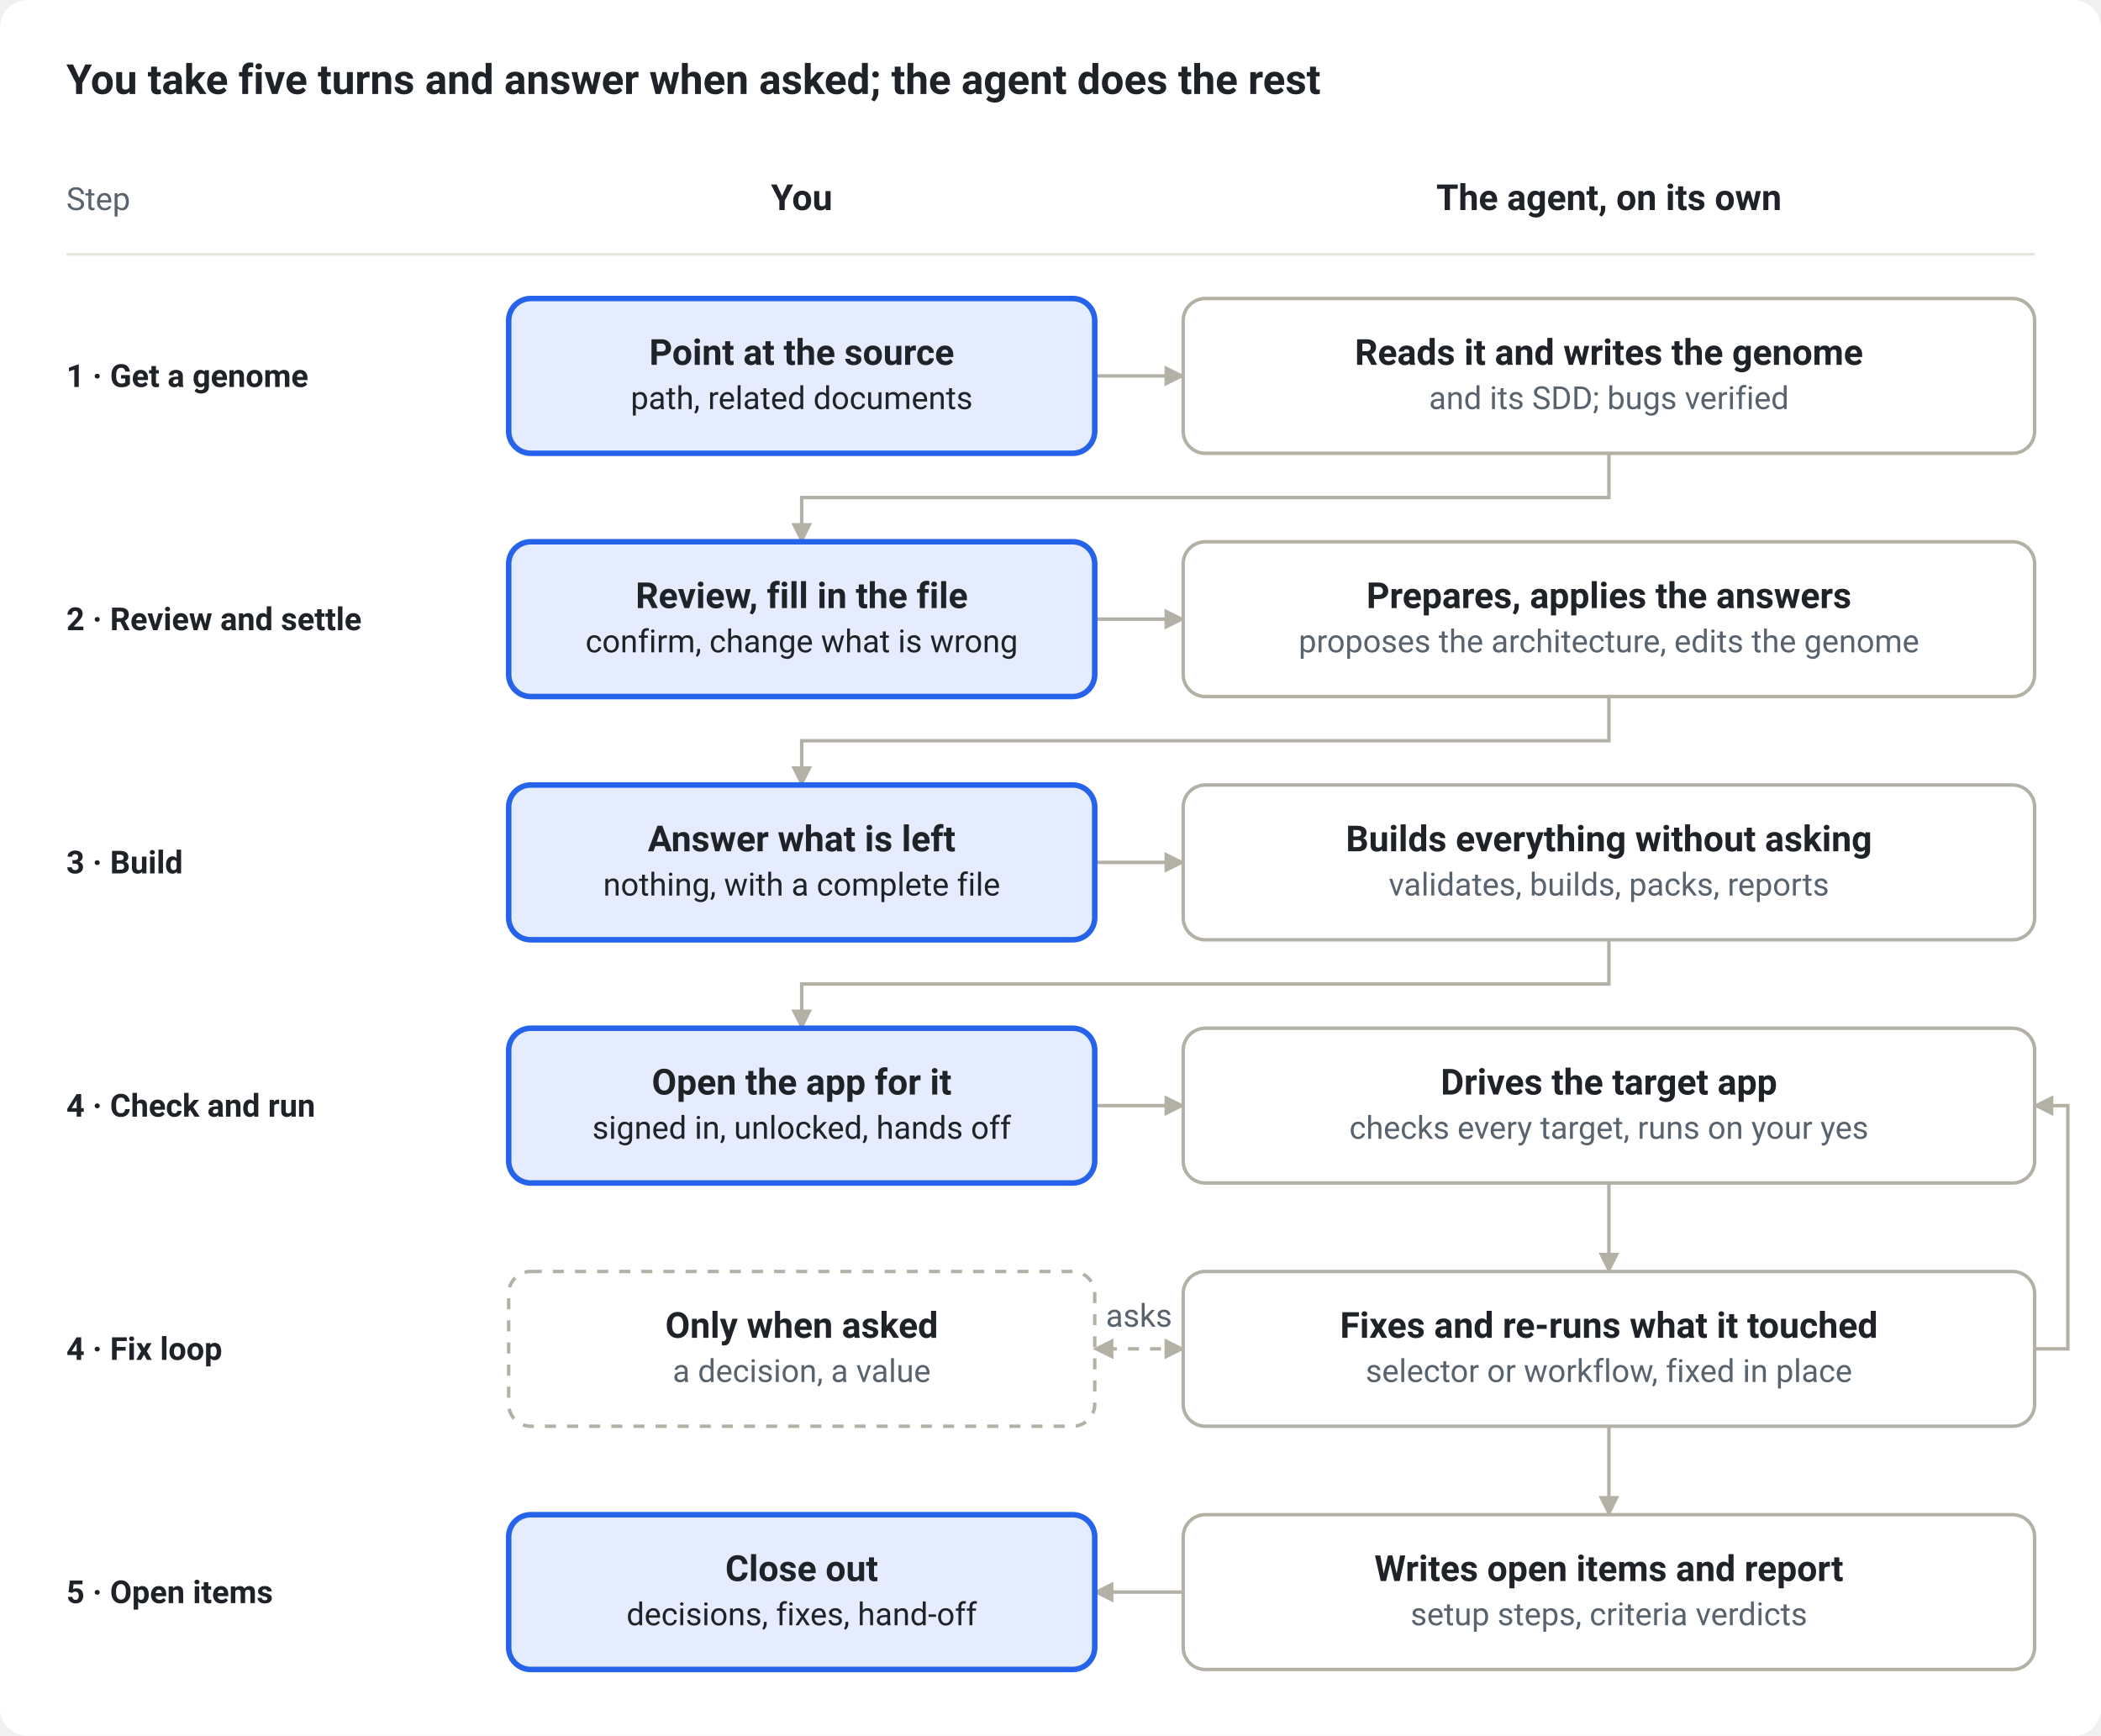
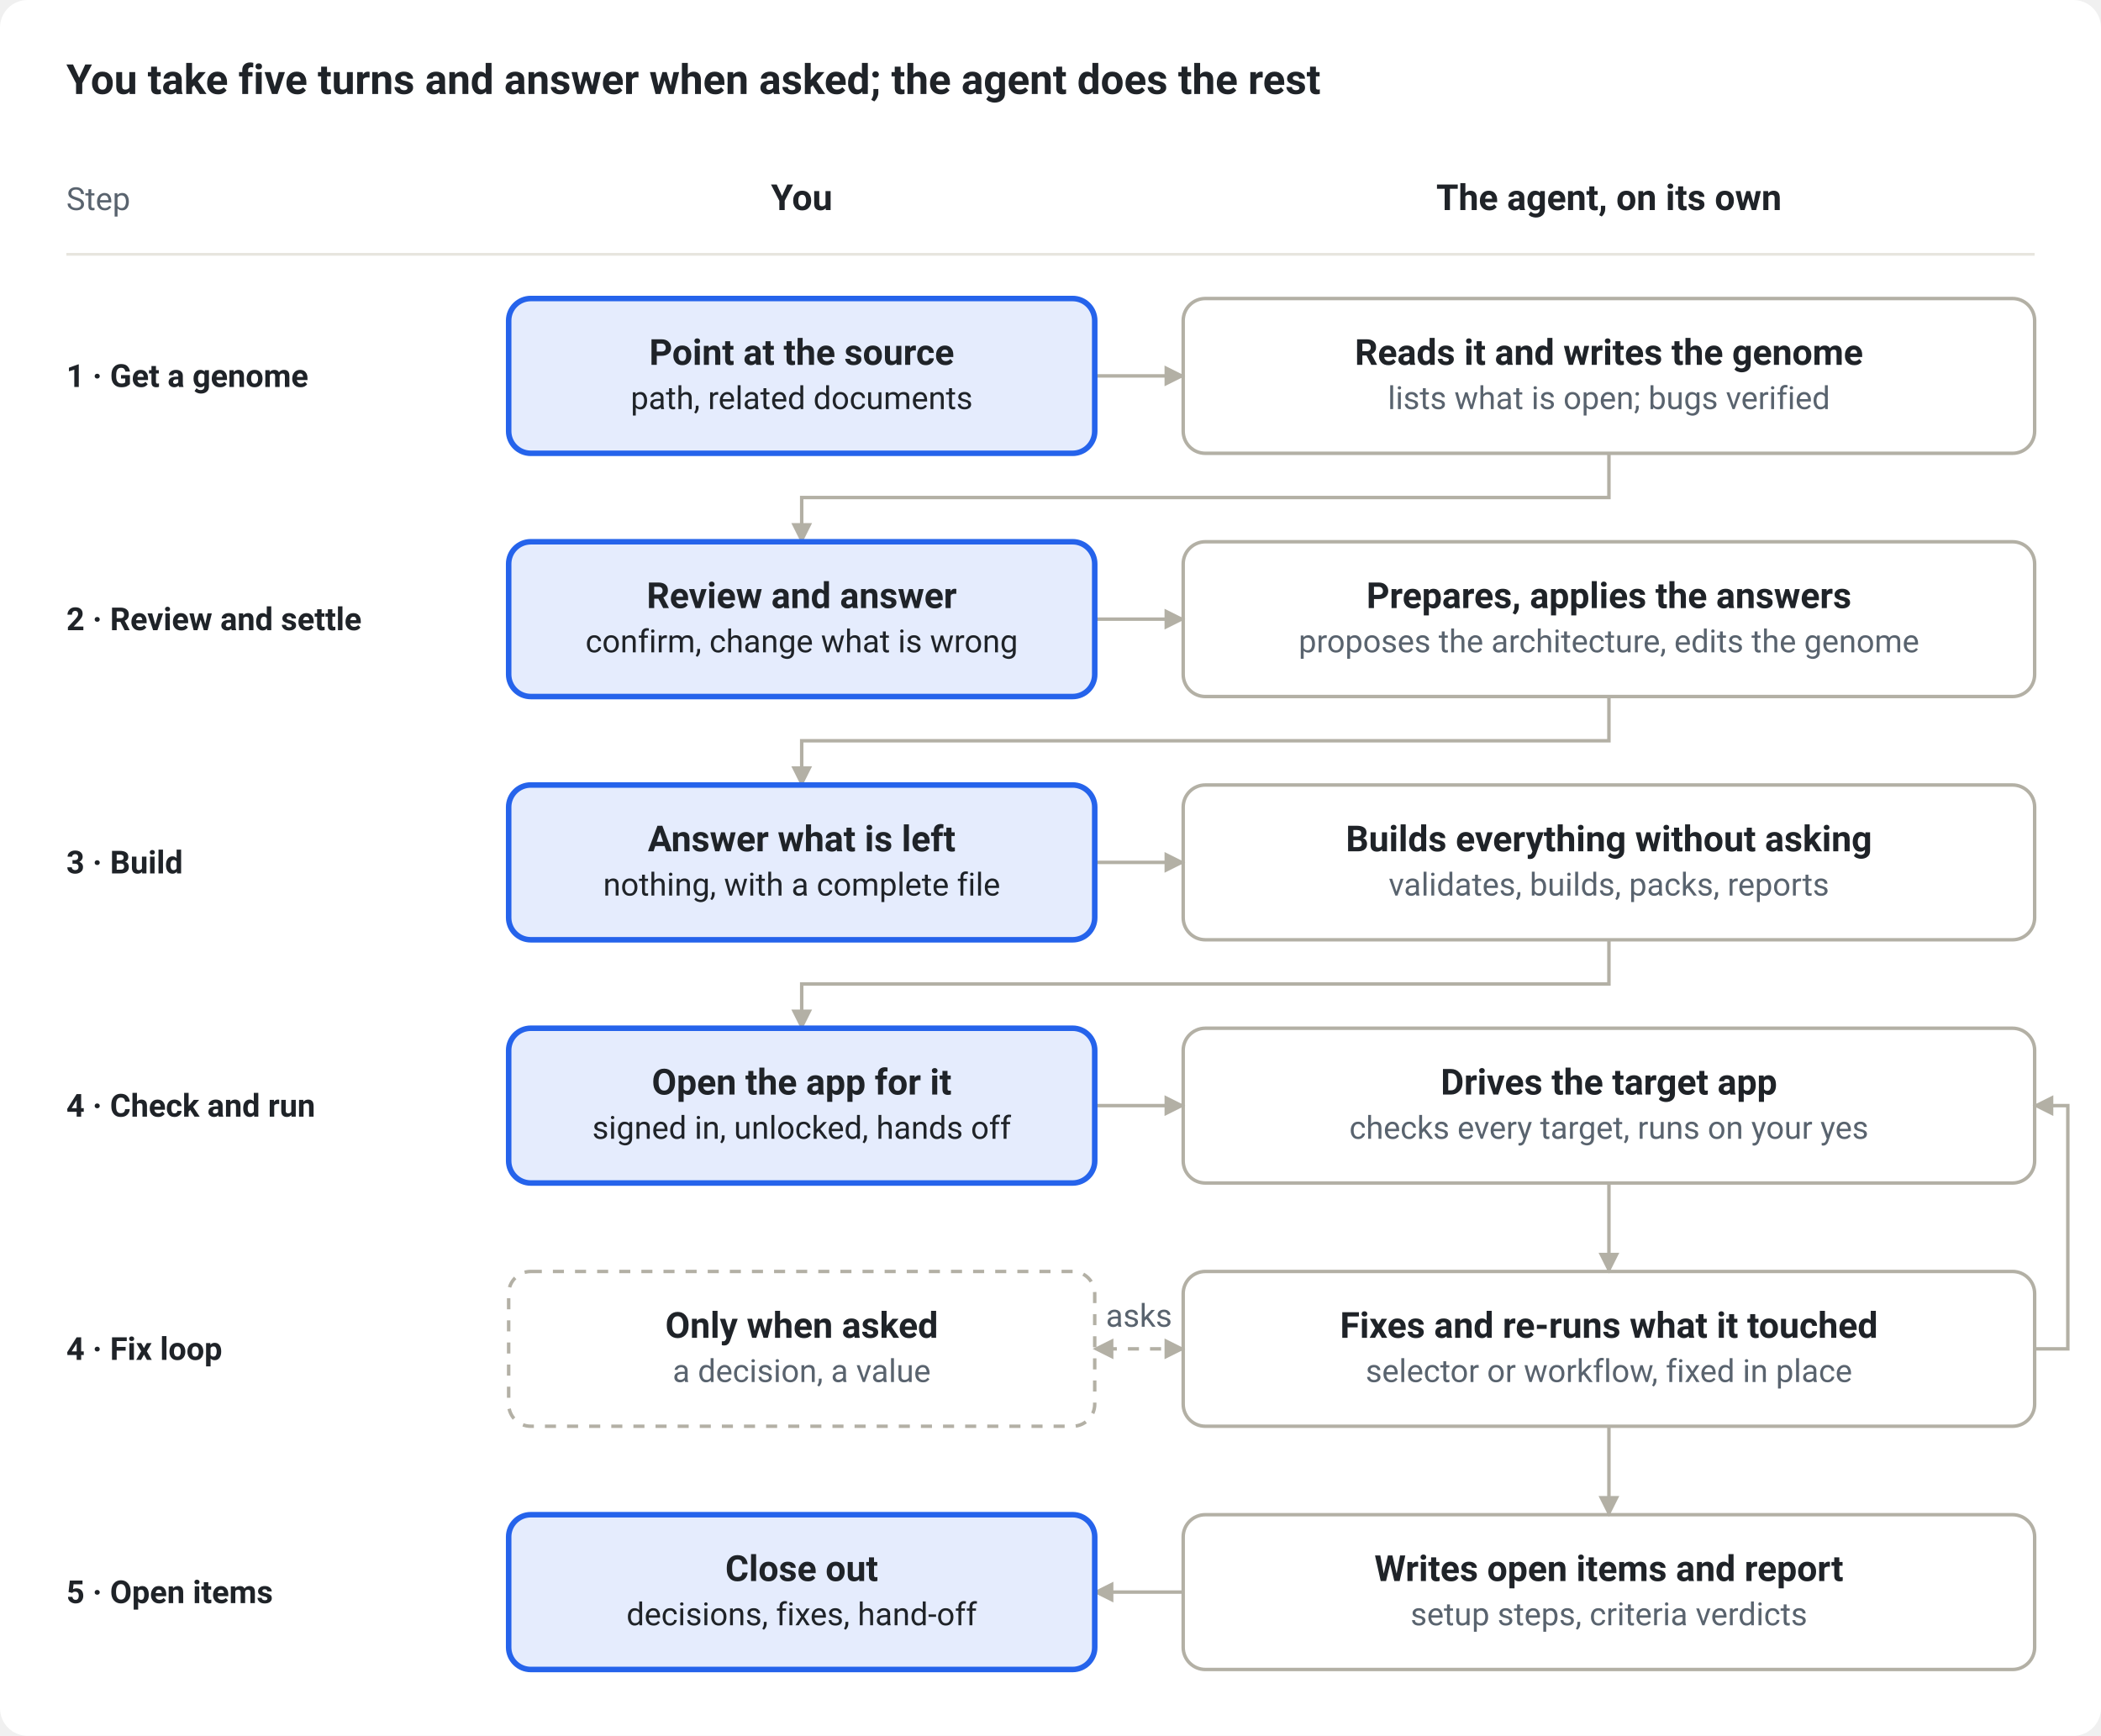
<svg xmlns="http://www.w3.org/2000/svg" width="760" height="628" viewBox="0 0 760 628" font-size="13" role="img" aria-label="You take five turns and answer when asked; the agent does the rest">
  <style>text{font-family:-apple-system,BlinkMacSystemFont,"Segoe UI",Roboto,"Helvetica Neue",Arial,sans-serif}
.bg{fill:#ffffff}
.ink{fill:#1f2328}.quiet{fill:#59636e}
.grid{stroke:#e7e5de;stroke-width:1}.axis{stroke:#b3b0a5;stroke-width:1}
.bar{fill:#c9c7bd}.you{fill:#2563eb}
.box-you{fill:rgba(37,99,235,.12);stroke:#2563eb;stroke-width:2}
.box-agent{fill:none;stroke:#b3b0a5;stroke-width:1.25}
.box-ask{fill:none;stroke:#b3b0a5;stroke-width:1.25;stroke-dasharray:4 4}
.connector path{fill:none;stroke:#b3b0a5;stroke-width:1.25}
.arrowhead{fill:#b3b0a5}
@media (prefers-color-scheme:dark){
.bg{fill:#1b1b19}.ink{fill:#ebe9e4}.quiet{fill:#a8a59e}
.grid{stroke:#33322e}.axis{stroke:#6c6a63}.bar{fill:#5e5c56}.you{fill:#6e9dff}
.box-you{fill:rgba(110,157,255,.16);stroke:#6e9dff}
.box-agent,.box-ask,.connector path{stroke:#6c6a63}.arrowhead{fill:#6c6a63}}
</style>
  <rect class="bg" x="0" y="0" width="760" height="628" rx="10" />
  <defs>
    <marker id="lanes-arrow" viewBox="0 0 10 10" refX="9" refY="5" markerWidth="6" markerHeight="6" orient="auto-start-reverse">
      <path d="M0 0L10 5L0 10z" class="arrowhead" />
    </marker>
  </defs>
  <text x="24.0" y="34.0" class="ink" font-size="15" font-weight="600">You take five turns and answer when asked; the agent does the rest</text>
  <text x="24.0" y="76.0" class="quiet" font-size="11.5">Step</text>
  <text x="290.0" y="76.0" class="ink" text-anchor="middle" font-weight="600">You</text>
  <text x="582.0" y="76.0" class="ink" text-anchor="middle" font-weight="600">The agent, on its own</text>
  <line x1="24" x2="736" y1="92" y2="92" class="grid" />
  <text x="24.0" y="140.0" class="ink" font-size="11.5" font-weight="600">1 · Get a genome</text>
  <text x="24.0" y="228.0" class="ink" font-size="11.5" font-weight="600">2 · Review and settle</text>
  <text x="24.0" y="316.0" class="ink" font-size="11.5" font-weight="600">3 · Build</text>
  <text x="24.0" y="404.0" class="ink" font-size="11.5" font-weight="600">4 · Check and run</text>
  <text x="24.0" y="492.0" class="ink" font-size="11.5" font-weight="600">4 · Fix loop</text>
  <text x="24.0" y="580.0" class="ink" font-size="11.5" font-weight="600">5 · Open items</text>
  <g class="connector">
    <path d="M396.0 136H428.0" marker-end="url(#lanes-arrow)" />
    <path d="M396.0 224H428.0" marker-end="url(#lanes-arrow)" />
    <path d="M396.0 312H428.0" marker-end="url(#lanes-arrow)" />
    <path d="M396.0 400H428.0" marker-end="url(#lanes-arrow)" />
    <path d="M582 164.0V180H290V196.0" marker-end="url(#lanes-arrow)" />
    <path d="M582 252.0V268H290V284.0" marker-end="url(#lanes-arrow)" />
    <path d="M582 340.0V356H290V372.0" marker-end="url(#lanes-arrow)" />
    <path d="M582 428.0V460.0" marker-end="url(#lanes-arrow)" />
    <path d="M736.0 488H748V400H736.0" marker-end="url(#lanes-arrow)" />
    <path d="M582 516.0V548.0" marker-end="url(#lanes-arrow)" />
    <path d="M428.0 576H396.0" marker-end="url(#lanes-arrow)" />
    <path d="M428.0 488H396.0" stroke-dasharray="4 4" marker-start="url(#lanes-arrow)" marker-end="url(#lanes-arrow)" />
  </g>
  <rect x="184.0" y="108.0" width="212" height="56" rx="8" class="box-you" />
  <text x="290.0" y="132.0" class="ink" text-anchor="middle" font-weight="600">Point at the source</text>
  <text x="290.0" y="148.0" class="ink" text-anchor="middle" font-size="11.5">path, related documents</text>
  <rect x="428.0" y="108.0" width="308" height="56" rx="8" class="box-agent" />
  <text x="582.0" y="132.0" class="ink" text-anchor="middle" font-weight="600">Reads it and writes the genome</text>
-   <text x="582.0" y="148.0" class="quiet" text-anchor="middle" font-size="11.5">and its SDD; bugs verified</text>
+   <text x="582.0" y="148.0" class="quiet" text-anchor="middle" font-size="11.5">lists what is open; bugs verified</text>
  <rect x="184.0" y="196.0" width="212" height="56" rx="8" class="box-you" />
-   <text x="290.0" y="220.0" class="ink" text-anchor="middle" font-weight="600">Review, fill in the file</text>
+   <text x="290.0" y="220.0" class="ink" text-anchor="middle" font-weight="600">Review and answer</text>
  <text x="290.0" y="236.0" class="ink" text-anchor="middle" font-size="11.5">confirm, change what is wrong</text>
  <rect x="428.0" y="196.0" width="308" height="56" rx="8" class="box-agent" />
  <text x="582.0" y="220.0" class="ink" text-anchor="middle" font-weight="600">Prepares, applies the answers</text>
  <text x="582.0" y="236.0" class="quiet" text-anchor="middle" font-size="11.5">proposes the architecture, edits the genome</text>
  <rect x="184.0" y="284.0" width="212" height="56" rx="8" class="box-you" />
  <text x="290.0" y="308.0" class="ink" text-anchor="middle" font-weight="600">Answer what is left</text>
  <text x="290.0" y="324.0" class="ink" text-anchor="middle" font-size="11.5">nothing, with a complete file</text>
  <rect x="428.0" y="284.0" width="308" height="56" rx="8" class="box-agent" />
  <text x="582.0" y="308.0" class="ink" text-anchor="middle" font-weight="600">Builds everything without asking</text>
  <text x="582.0" y="324.0" class="quiet" text-anchor="middle" font-size="11.5">validates, builds, packs, reports</text>
  <rect x="184.0" y="372.0" width="212" height="56" rx="8" class="box-you" />
  <text x="290.0" y="396.0" class="ink" text-anchor="middle" font-weight="600">Open the app for it</text>
  <text x="290.0" y="412.0" class="ink" text-anchor="middle" font-size="11.5">signed in, unlocked, hands off</text>
  <rect x="428.0" y="372.0" width="308" height="56" rx="8" class="box-agent" />
  <text x="582.0" y="396.0" class="ink" text-anchor="middle" font-weight="600">Drives the target app</text>
  <text x="582.0" y="412.0" class="quiet" text-anchor="middle" font-size="11.5">checks every target, runs on your yes</text>
  <rect x="184.0" y="460.0" width="212" height="56" rx="8" class="box-ask" />
  <text x="290.0" y="484.0" class="ink" text-anchor="middle" font-weight="600">Only when asked</text>
  <text x="290.0" y="500.0" class="quiet" text-anchor="middle" font-size="11.5">a decision, a value</text>
  <rect x="428.0" y="460.0" width="308" height="56" rx="8" class="box-agent" />
  <text x="582.0" y="484.0" class="ink" text-anchor="middle" font-weight="600">Fixes and re-runs what it touched</text>
  <text x="582.0" y="500.0" class="quiet" text-anchor="middle" font-size="11.5">selector or workflow, fixed in place</text>
  <rect x="184.0" y="548.0" width="212" height="56" rx="8" class="box-you" />
  <text x="290.0" y="572.0" class="ink" text-anchor="middle" font-weight="600">Close out</text>
  <text x="290.0" y="588.0" class="ink" text-anchor="middle" font-size="11.5">decisions, fixes, hand-off</text>
  <rect x="428.0" y="548.0" width="308" height="56" rx="8" class="box-agent" />
  <text x="582.0" y="572.0" class="ink" text-anchor="middle" font-weight="600">Writes open items and report</text>
  <text x="582.0" y="588.0" class="quiet" text-anchor="middle" font-size="11.5">setup steps, criteria verdicts</text>
  <text x="412.0" y="480.0" class="quiet" text-anchor="middle" font-size="11.5">asks</text>
</svg>
